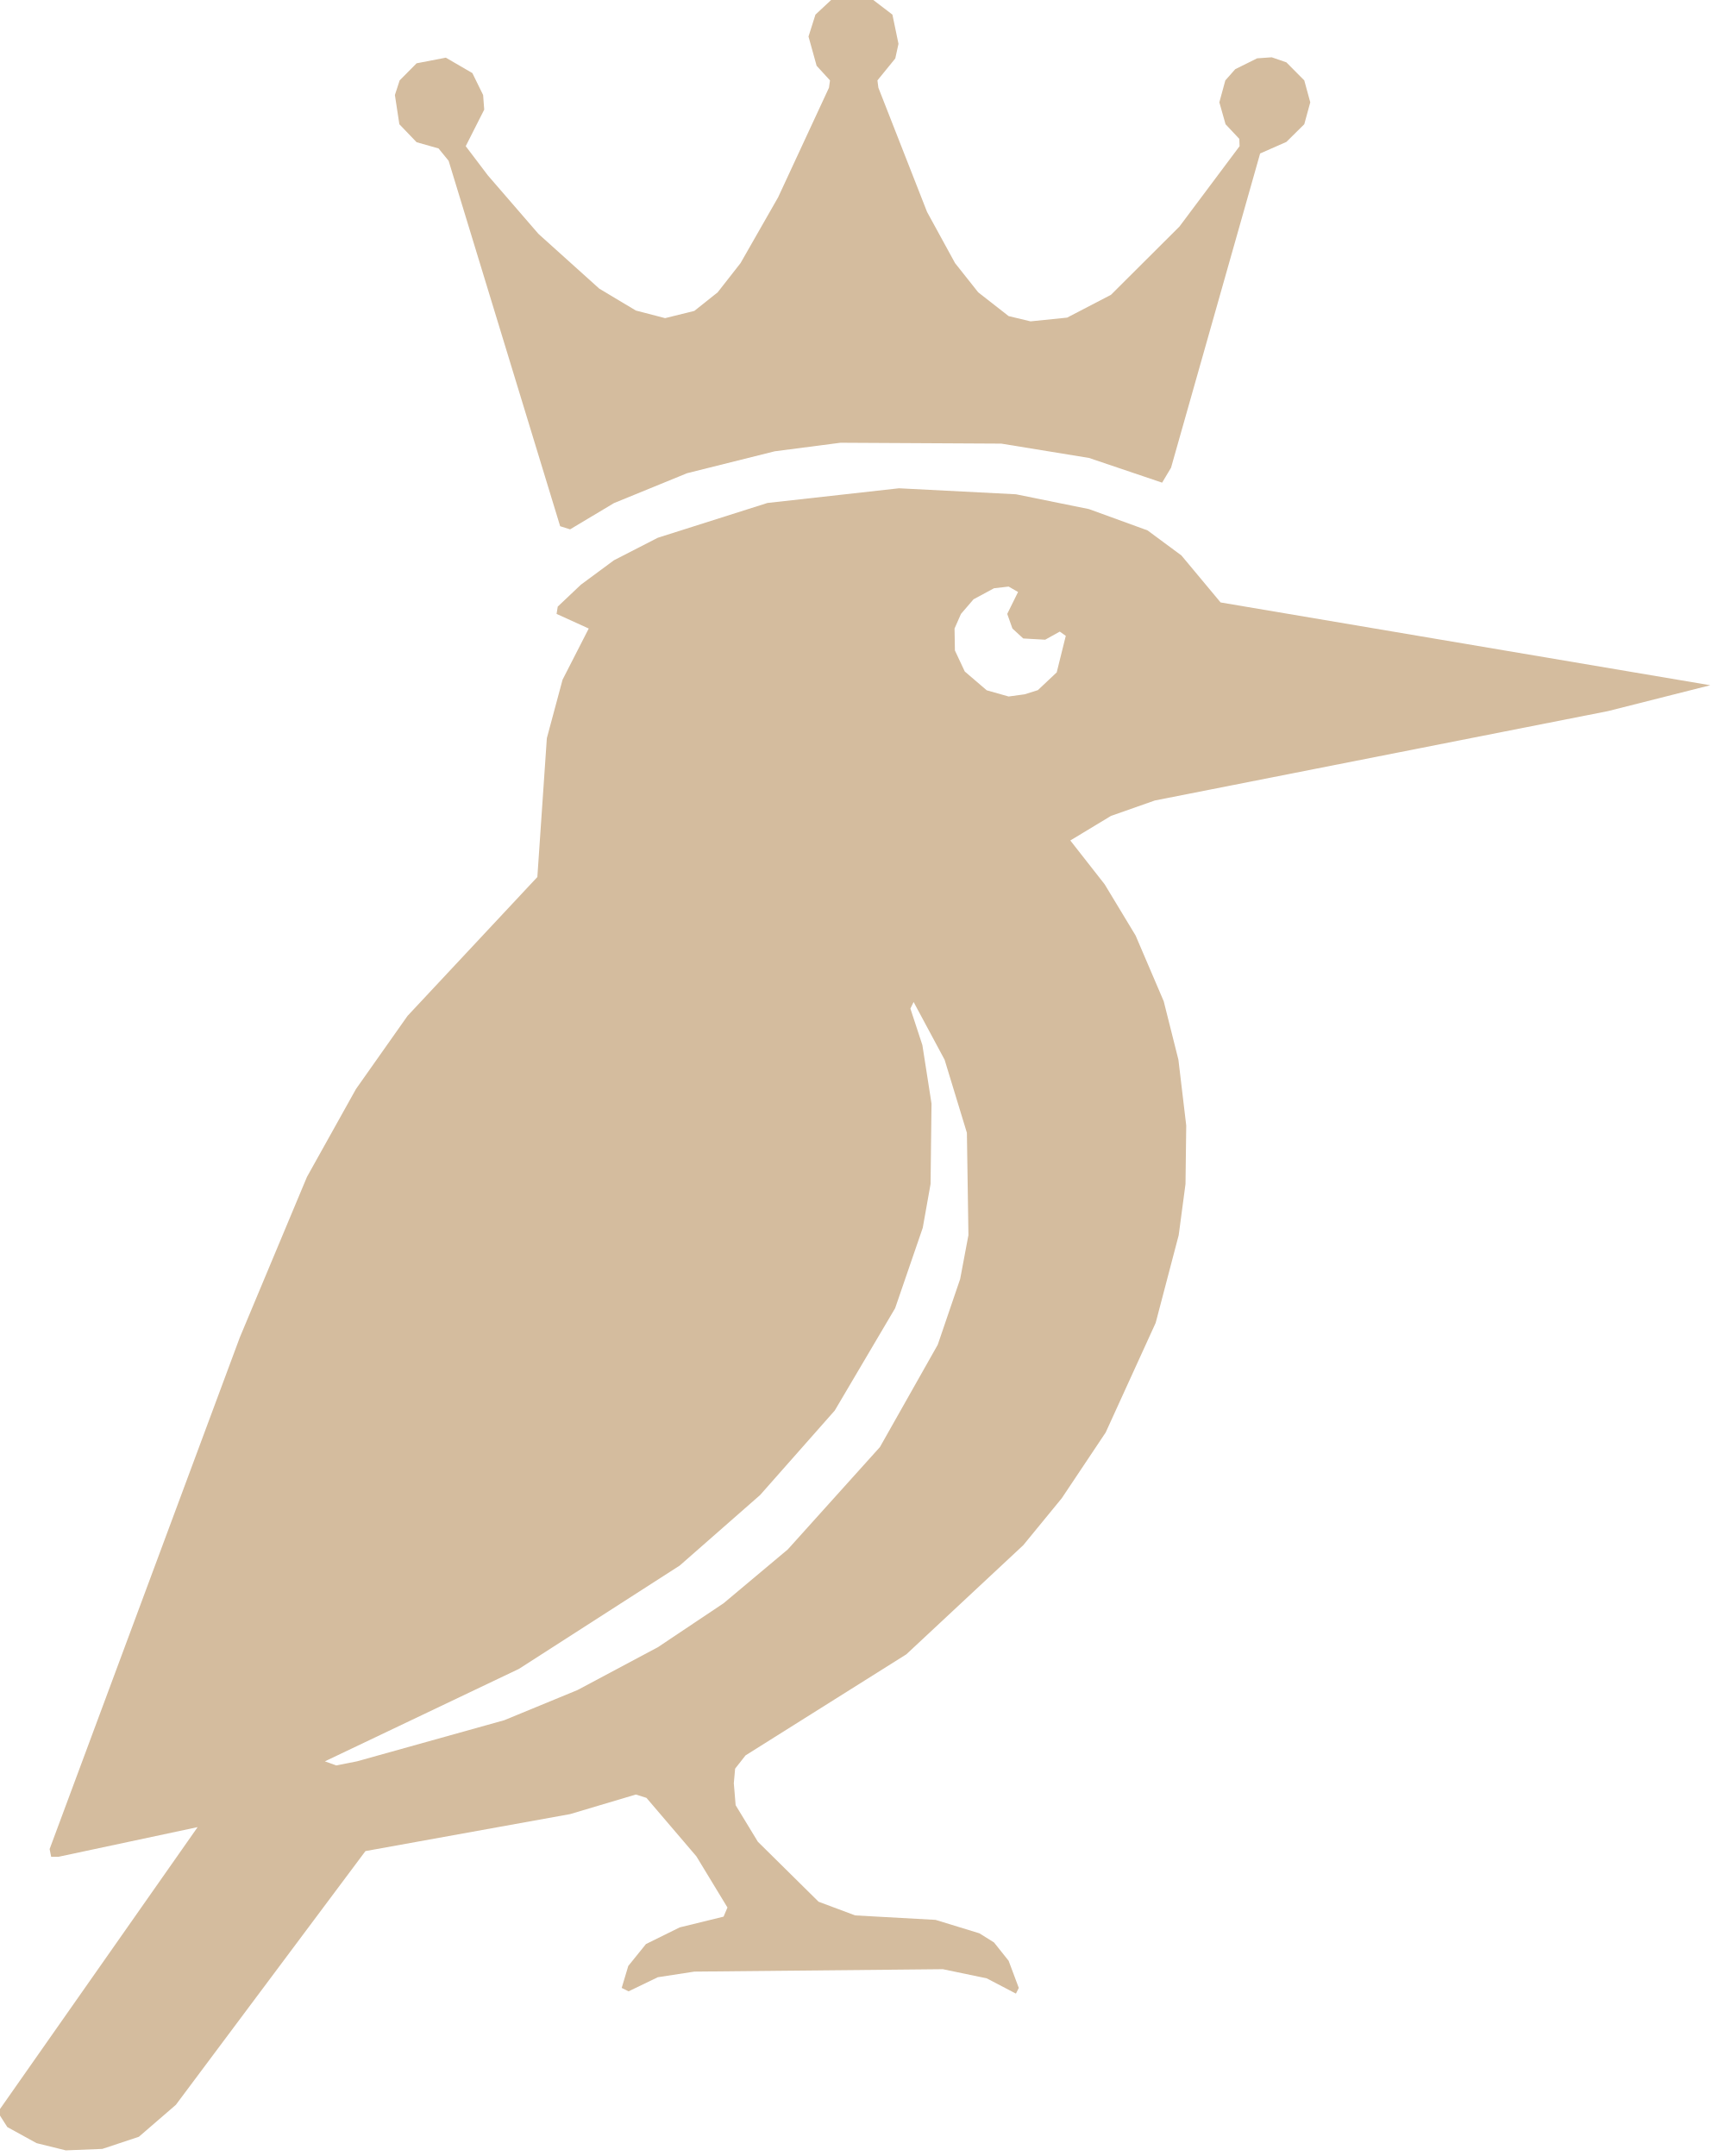
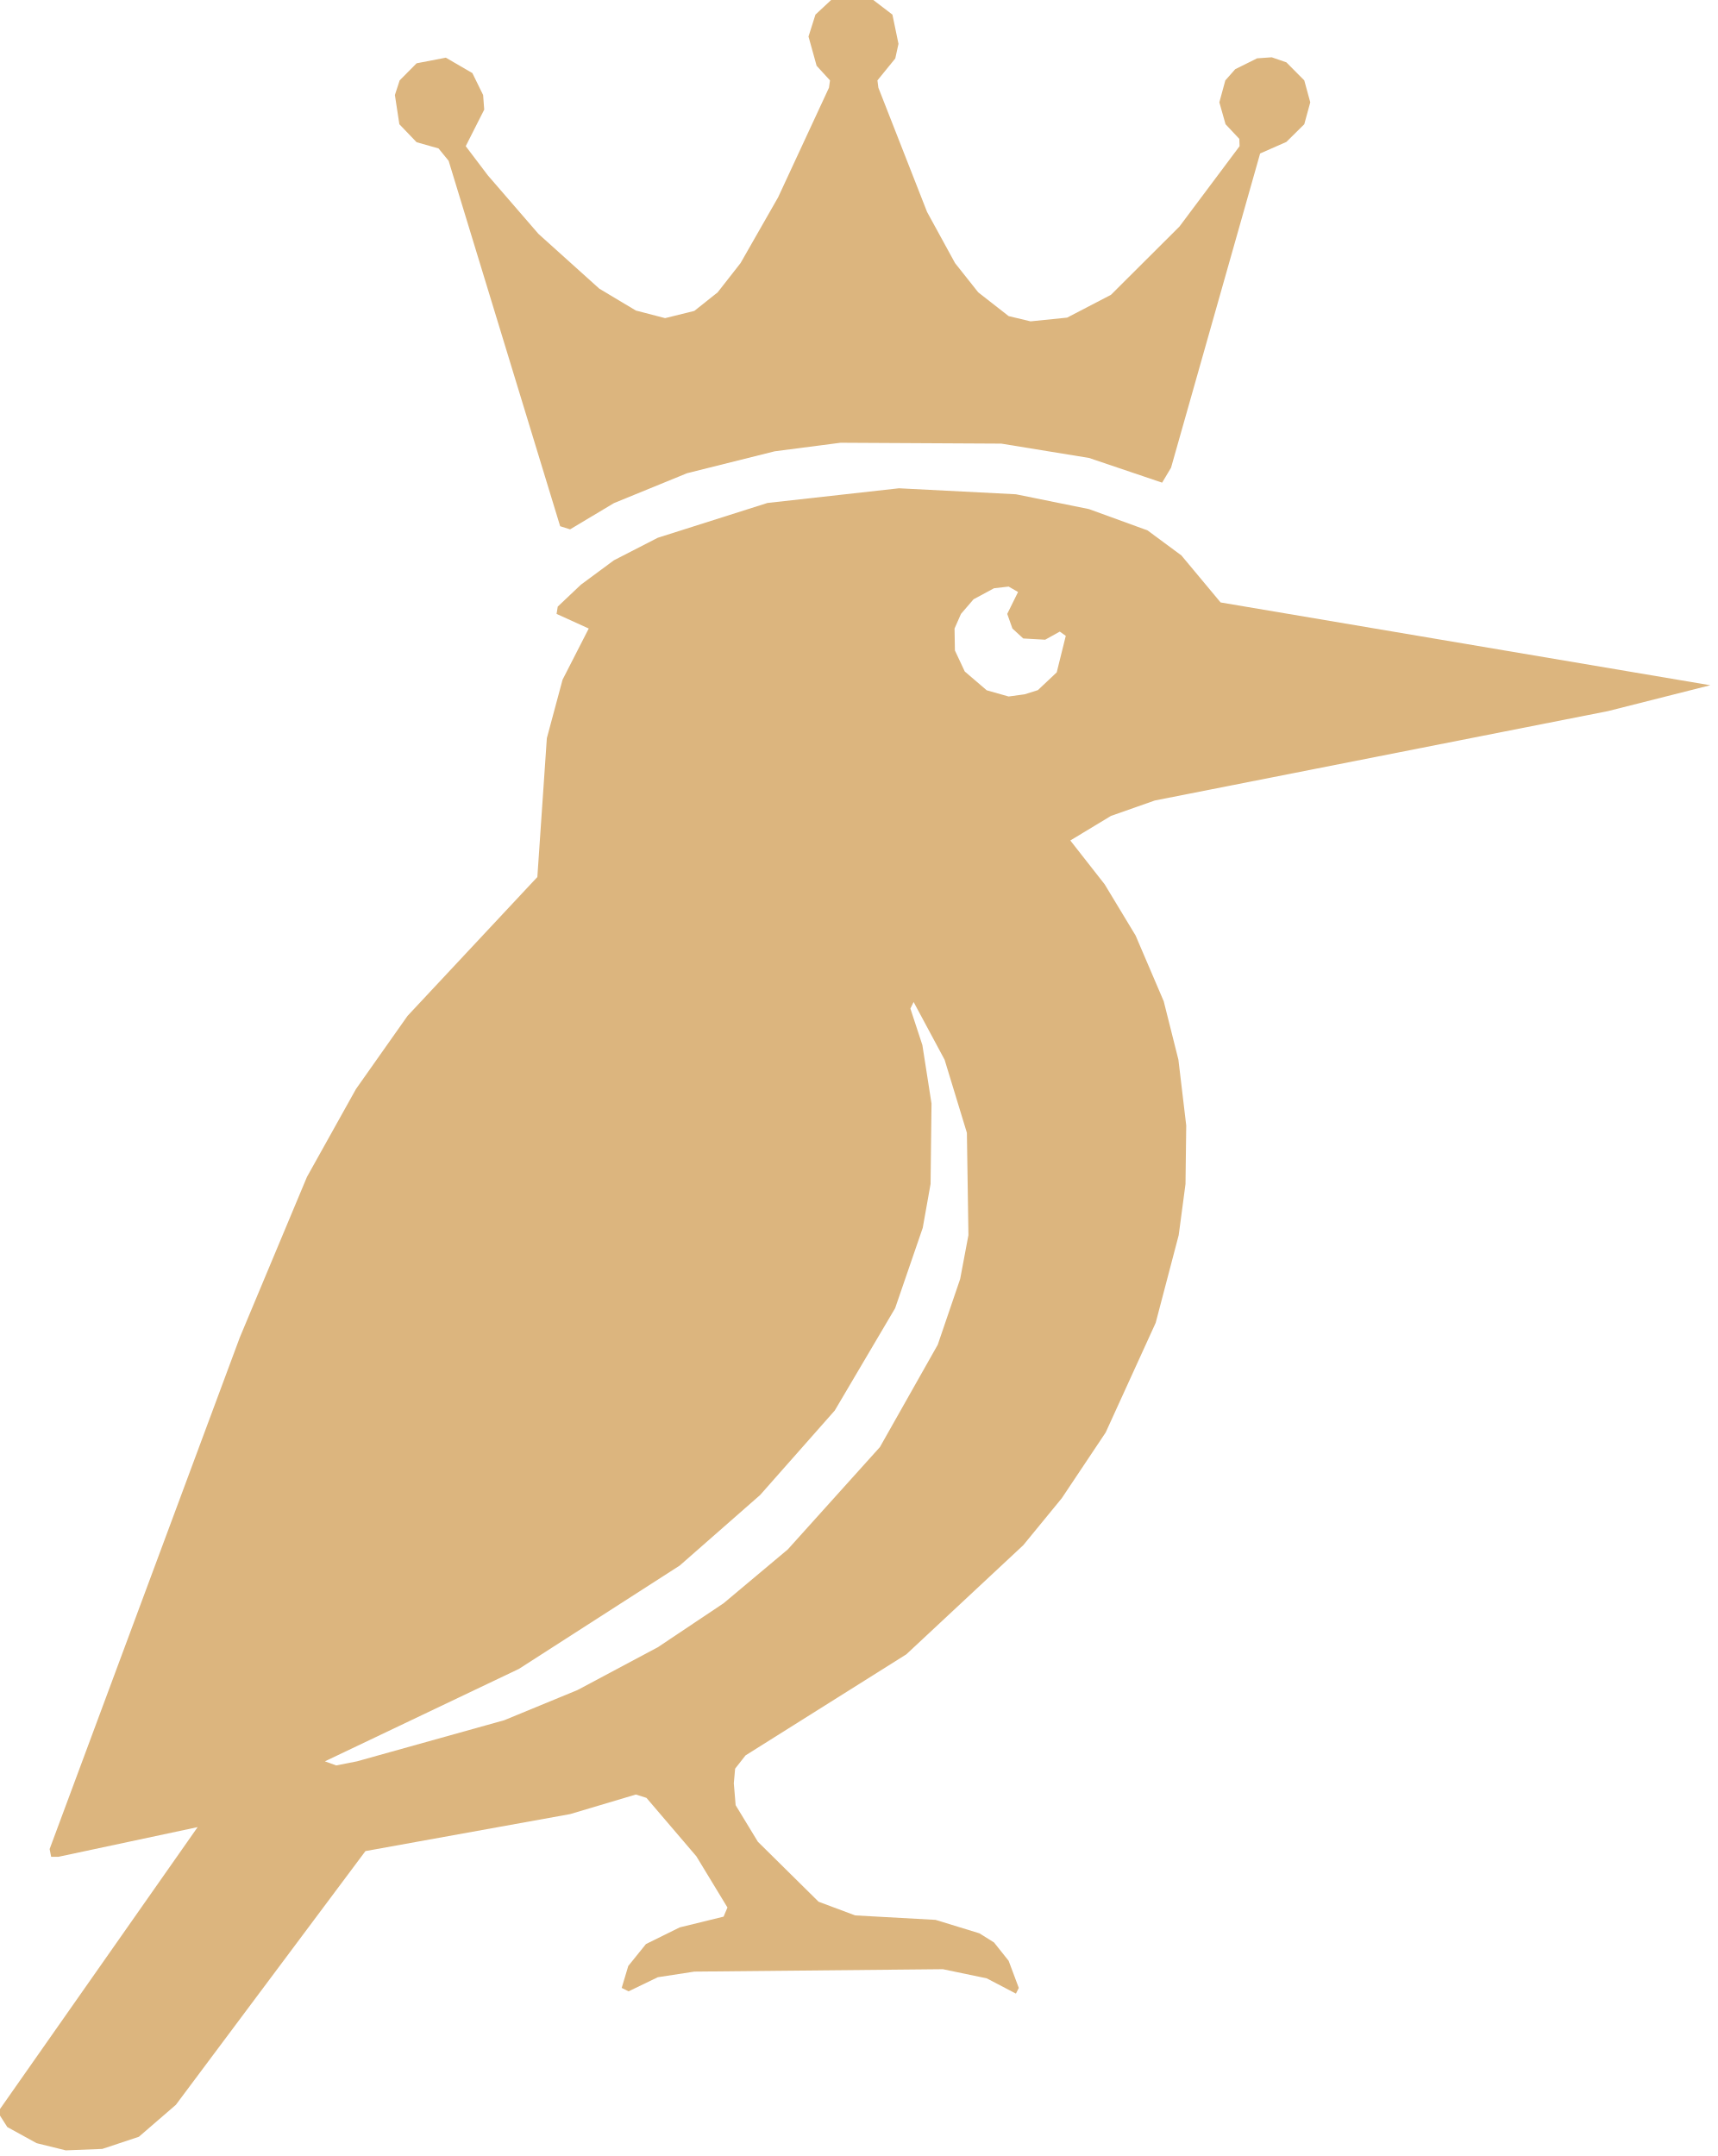
- <svg xmlns="http://www.w3.org/2000/svg" width="235" height="295" viewBox="0 0 235 295" fill="#d4bc9e" fill-rule="evenodd">
+ <svg xmlns="http://www.w3.org/2000/svg" width="235" height="295" viewBox="0 0 235 295" fill="#dcb57e" fill-rule="evenodd">
  <path d="M78.0 72.43 L76.64 72.0 L61.38 22.0 L60.0 20.31 L57.0 19.46 L54.64 17.0 L54.03 13.0 L54.68 11.0 L57.0 8.66 L61.0 7.89 L64.63 10.0 L66.1 13.0 L66.25 15.0 L63.72 20.0 L66.75 24.0 L73.67 32.0 L82.0 39.5 L87.0 42.49 L91.0 43.53 L95.0 42.54 L98.19 40.0 L101.32 36.0 L106.46 27.0 L113.42 12.0 L113.56 11.0 L111.73 9.0 L110.62 5.0 L111.57 2.0 L114.0 -0.27 L119.0 -0.37 L122.1 2.0 L122.93 6.0 L122.49 8.0 L120.05 11.0 L120.18 12.0 L126.84 29.0 L130.67 36.0 L133.84 40.0 L138.0 43.25 L141.0 43.97 L146.0 43.46 L152.0 40.34 L161.37 31.0 L169.6 20.0 L169.56 19.0 L167.68 17.0 L166.83 14.0 L167.65 11.0 L169.0 9.47 L172.0 7.98 L174.0 7.84 L176.0 8.53 L178.45 11.0 L179.27 14.0 L178.45 17.0 L176.0 19.42 L172.41 21.0 L160.22 64.0 L159.0 66.04 L149.0 62.66 L137.0 60.7 L115.0 60.58 L106.0 61.75 L94.0 64.75 L84.0 68.84Z M14.0 294.03 L9.0 294.23 L5.0 293.24 L1.0 291.04 L-0.3 289.0 L27.04 250.0 L8.0 254.06 L7.0 254.06 L6.79 253.0 L32.81 183.0 L42.0 161.03 L48.71 149.0 L55.76 139.0 L73.52 120.0 L74.82 101.0 L76.97 93.0 L80.55 86.0 L76.15 84.0 L76.31 83.0 L79.48 80.0 L84.0 76.66 L90.0 73.58 L105.0 68.82 L123.0 66.81 L139.0 67.63 L149.0 69.66 L157.0 72.57 L161.64 76.0 L167.0 82.43 L234.0 93.76 L220.0 97.3 L158.0 109.53 L152.0 111.64 L146.44 115.0 L151.14 121.0 L155.37 128.0 L159.22 137.0 L161.23 145.0 L162.3 154.0 L162.2 162.0 L161.27 169.0 L158.12 181.0 L151.28 196.0 L145.27 205.0 L140.0 211.43 L124.0 226.36 L102.0 240.19 L100.58 242.0 L100.4 244.0 L100.65 247.0 L103.69 252.0 L112.0 260.21 L117.0 262.08 L128.0 262.69 L134.0 264.53 L136.0 265.78 L138.0 268.29 L139.39 272.0 L139.0 272.78 L135.0 270.69 L129.0 269.44 L95.0 269.77 L90.0 270.54 L86.0 272.47 L85.06 272.0 L85.96 269.0 L88.38 266.0 L93.0 263.72 L99.0 262.25 L99.53 261.0 L95.28 254.0 L88.45 246.0 L87.0 245.54 L78.0 248.22 L50.0 253.28 L24.06 288.0 L19.0 292.37Z M140.19 95.0 L142.0 94.43 L144.58 92.0 L145.82 87.0 L145.0 86.42 L143.0 87.53 L140.0 87.36 L138.52 86.0 L137.81 84.0 L139.29 81.0 L138.0 80.26 L136.0 80.49 L133.2 82.0 L131.48 84.0 L130.6 86.0 L130.65 89.0 L132.0 91.88 L135.0 94.45 L138.0 95.3Z M48.84 241.0 L69.0 235.37 L79.0 231.25 L90.0 225.39 L99.0 219.37 L107.79 212.0 L120.39 198.0 L128.3 184.0 L131.37 175.0 L132.5 169.0 L132.29 155.0 L129.24 145.0 L125.0 137.1 L124.56 138.0 L126.2 143.0 L127.45 151.0 L127.32 162.0 L126.25 168.0 L122.47 179.0 L114.21 193.0 L104.0 204.56 L93.0 214.21 L71.0 228.35 L44.45 241.0 L46.0 241.56Z" />
</svg>
